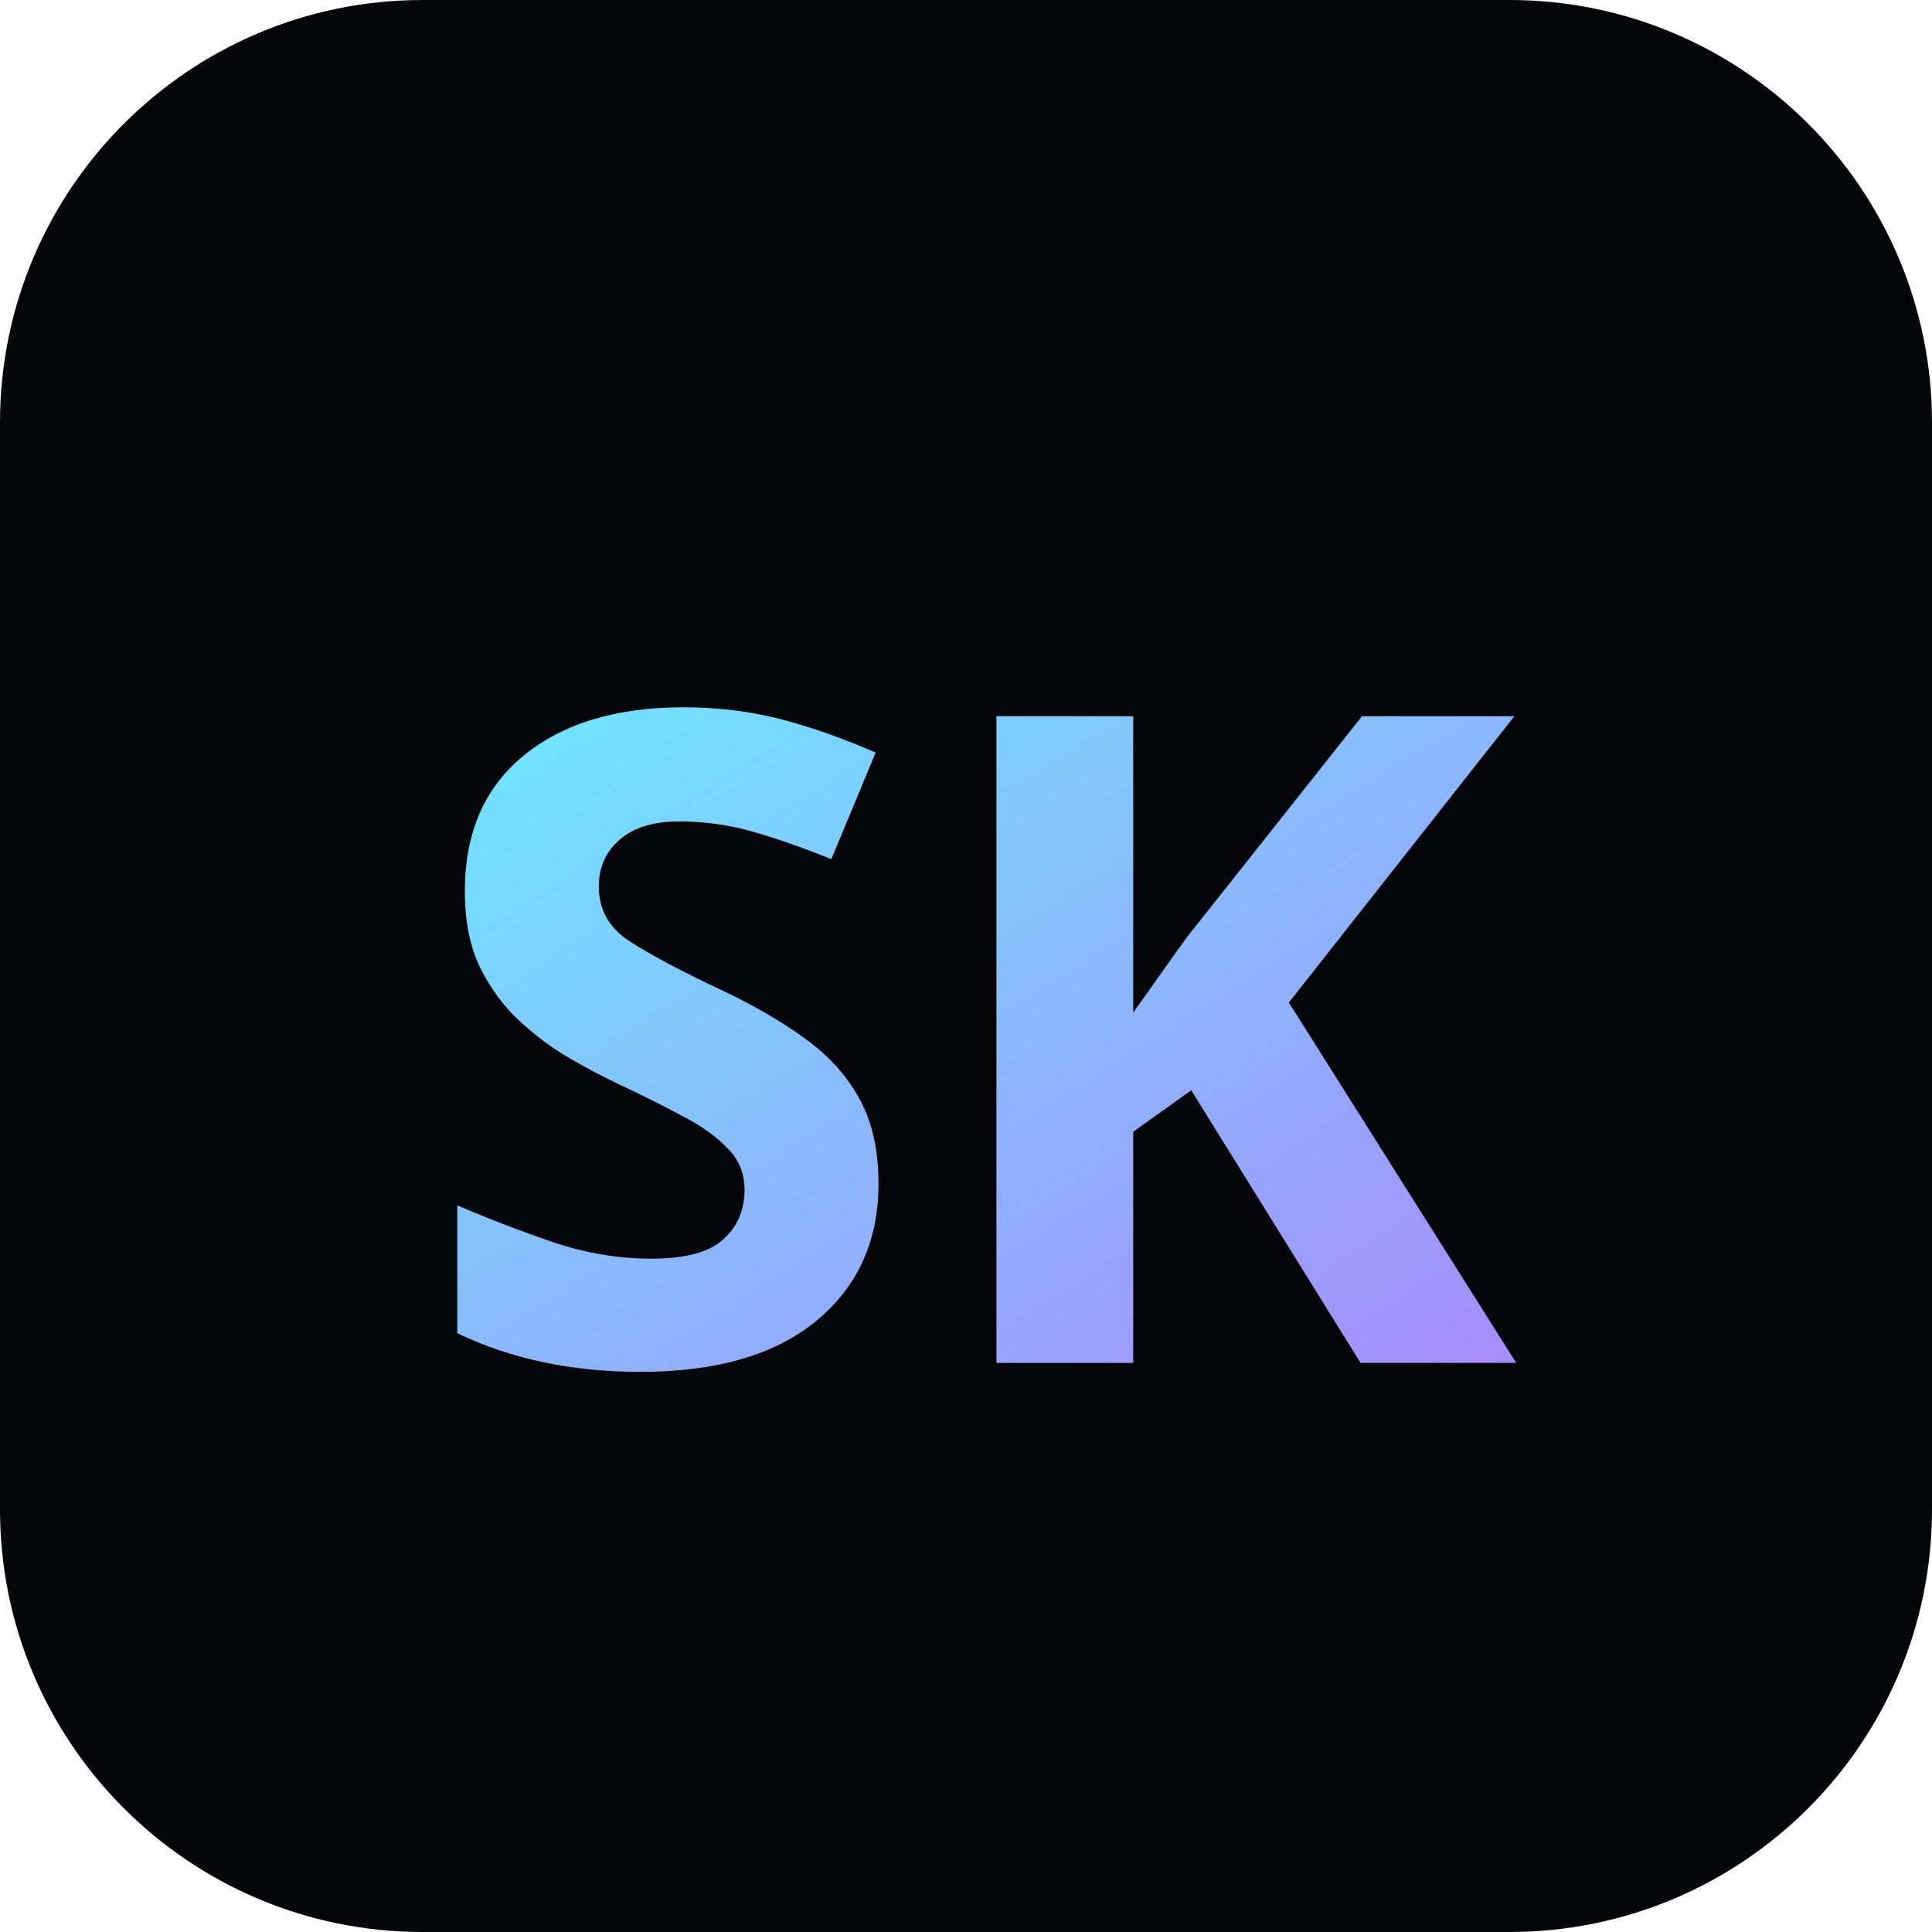
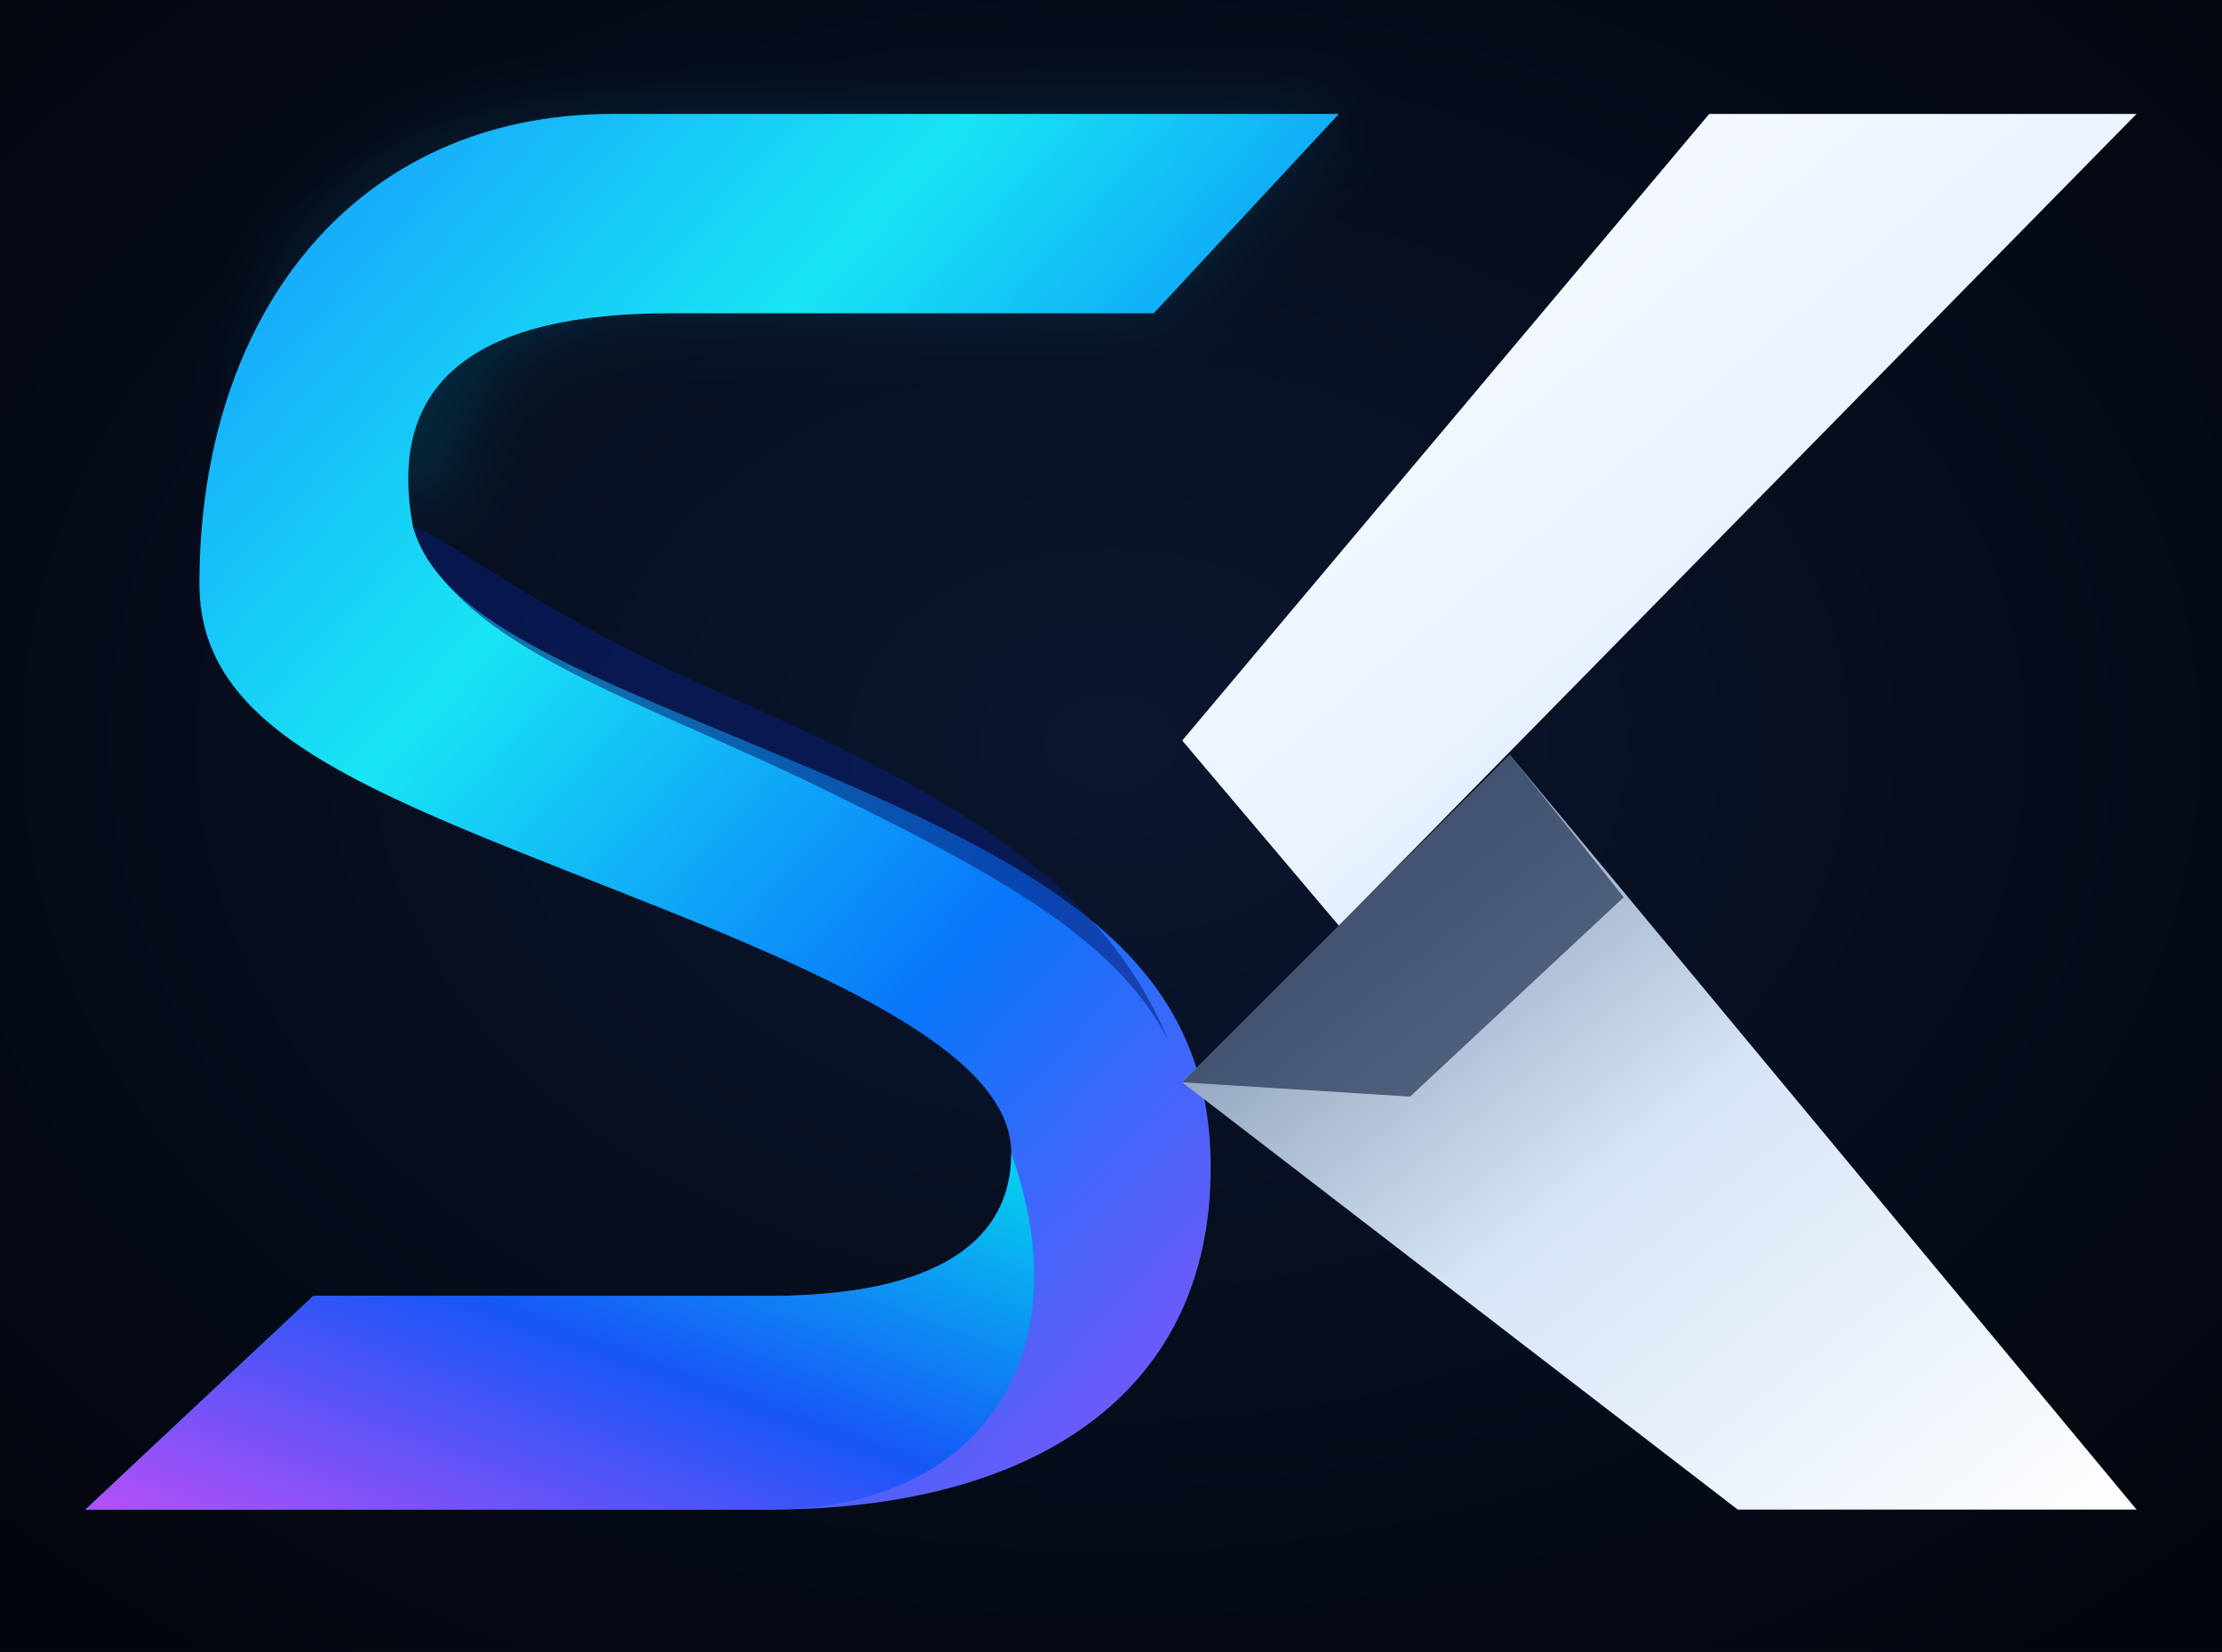
- <svg xmlns="http://www.w3.org/2000/svg" viewBox="0 0 64 64">
+ <svg xmlns="http://www.w3.org/2000/svg" viewBox="220 260 780 580" role="img" aria-label="SK">
  <defs>
-     <linearGradient id="g" x1="0" y1="0" x2="1" y2="1">
-       <stop offset="0" stop-color="#6ee7ff" />
-       <stop offset="1" stop-color="#a78bfa" />
+     <linearGradient id="sGradient" x1="0" y1="0" x2="1" y2="1">
+       <stop offset="0%" stop-color="#1688FF" />
+       <stop offset="35%" stop-color="#18E5F4" />
+       <stop offset="65%" stop-color="#0876FA" />
+       <stop offset="100%" stop-color="#A54BFA" />
    </linearGradient>
+     <linearGradient id="sLower" x1="0" y1="1" x2="1" y2="0">
+       <stop offset="0%" stop-color="#B650F7" />
+       <stop offset="50%" stop-color="#1756F7" />
+       <stop offset="100%" stop-color="#02D8ED" />
+     </linearGradient>
+     <linearGradient id="kGradient" x1="0" y1="0" x2="1" y2="1">
+       <stop offset="0%" stop-color="#FFFFFF" />
+       <stop offset="55%" stop-color="#E9F2FF" />
+       <stop offset="100%" stop-color="#9AAFCB" />
+     </linearGradient>
+     <linearGradient id="kLower" x1="0" y1="0" x2="1" y2="1">
+       <stop offset="0%" stop-color="#657A99" />
+       <stop offset="50%" stop-color="#D6E5F7" />
+       <stop offset="100%" stop-color="#FFFFFF" />
+     </linearGradient>
+     <radialGradient id="background" cx="50%" cy="45%" r="70%">
+       <stop offset="0%" stop-color="#0B1730" />
+       <stop offset="100%" stop-color="#02050D" />
+     </radialGradient>
+     <filter id="glow" x="-30%" y="-30%" width="160%" height="160%">
+       <feGaussianBlur stdDeviation="12" />
+     </filter>
  </defs>
-   <rect width="64" height="64" rx="14" fill="#05060a" />
-   <text x="50%" y="54%" dominant-baseline="middle" text-anchor="middle" font-family="Space Grotesk, sans-serif" font-size="30" font-weight="700" fill="url(#g)">SK</text>
+   <rect x="220" y="260" width="780" height="580" fill="url(#background)" />
+   <path d="M310 420 Q310 300 450 300            H690 L625 370 H460            Q380 370 380 440Z" fill="#00CFFF" opacity=".13" filter="url(#glow)" />
+   <path d="M290 465        C290 370 345 300 435 300        H690        L625 370        H455        C390 370 355 392 365 445        C375 480 430 498 505 530        C595 568 645 600 645 670        C645 750 582 790 490 790        H250        L330 715        H490        C550 715 575 695 575 665        C575 635 530 610 455 580        C355 540 290 520 290 465Z" fill="url(#sGradient)" />
+   <path d="M250 790        L330 715        H490        C550 715 575 695 575 665        C600 735 565 790 490 790Z" fill="url(#sLower)" />
+   <path d="M365 445        C380 488 445 505 515 540        C570 567 612 590 630 625        C605 565 545 535 470 502        C405 473 380 450 365 445Z" fill="#071D72" opacity=".55" />
+   <path d="M820 300        H970        L690 585        L635 520Z" fill="url(#kGradient)" />
+   <path d="M690 585        L750 525        L970 790        H830        L635 640Z" fill="url(#kLower)" />
+   <path d="M690 585 L750 525        L790 575 L715 645        L635 640Z" fill="#172A48" opacity=".65" />
</svg>
